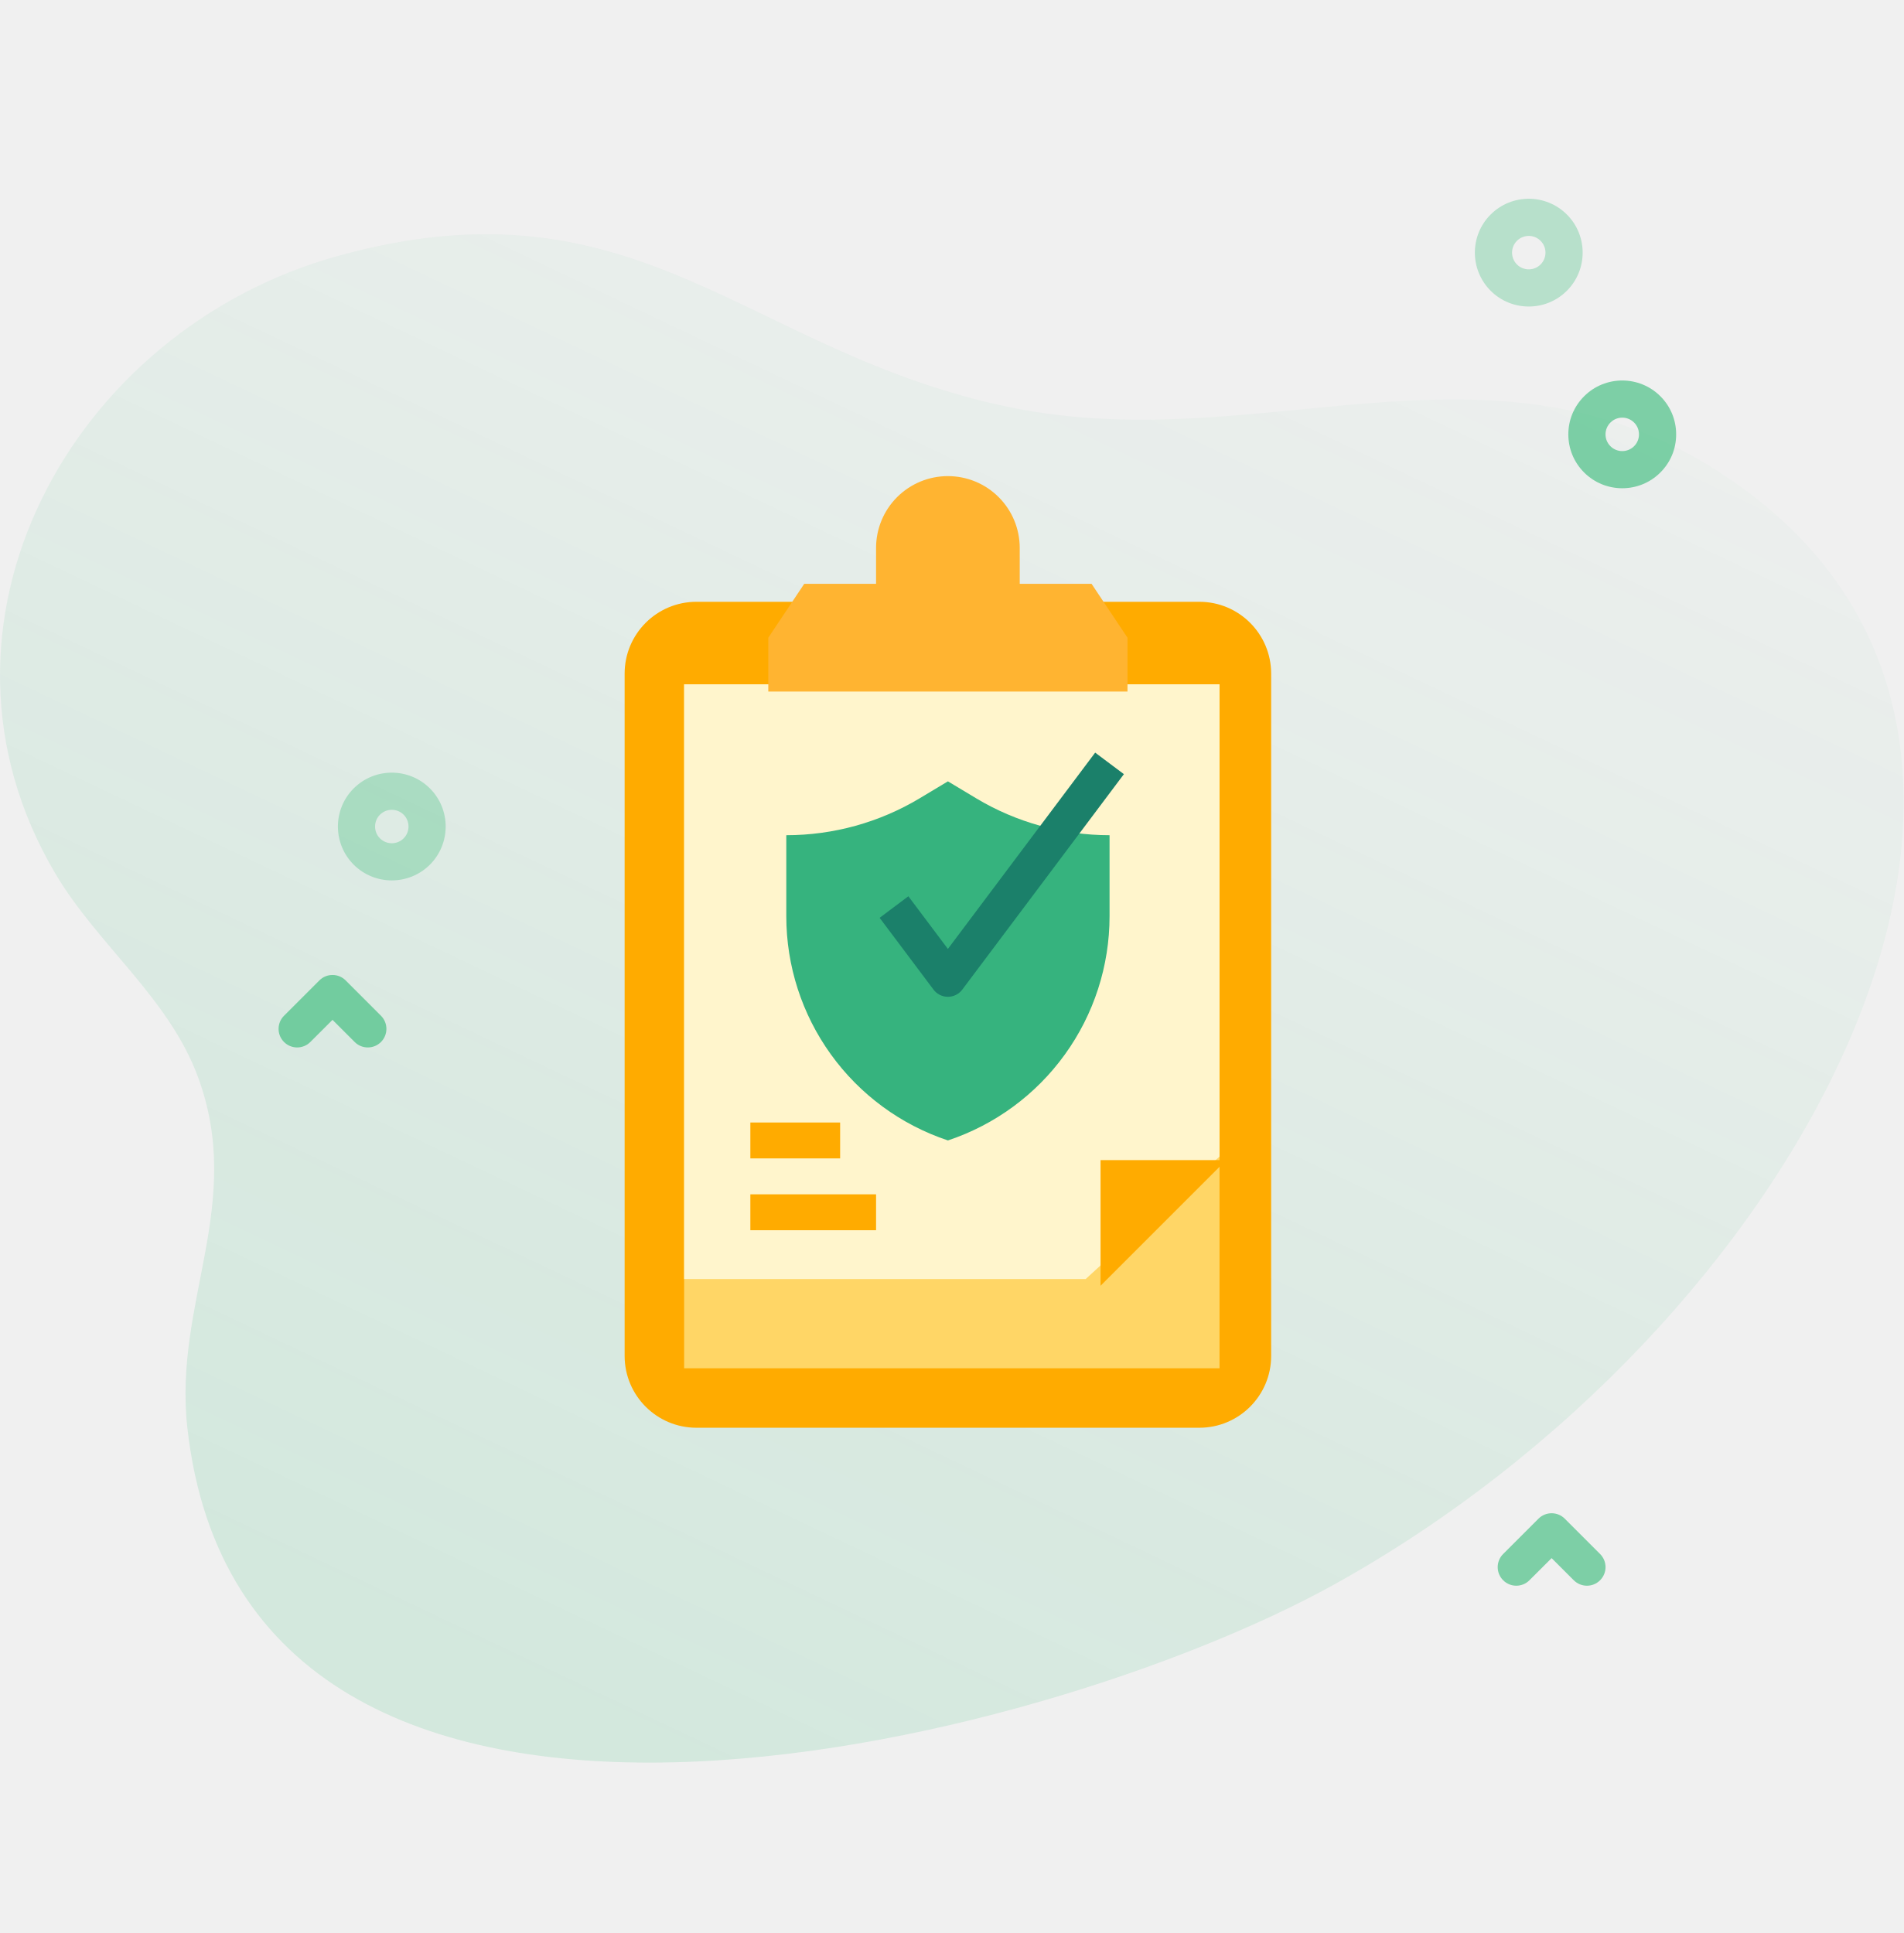
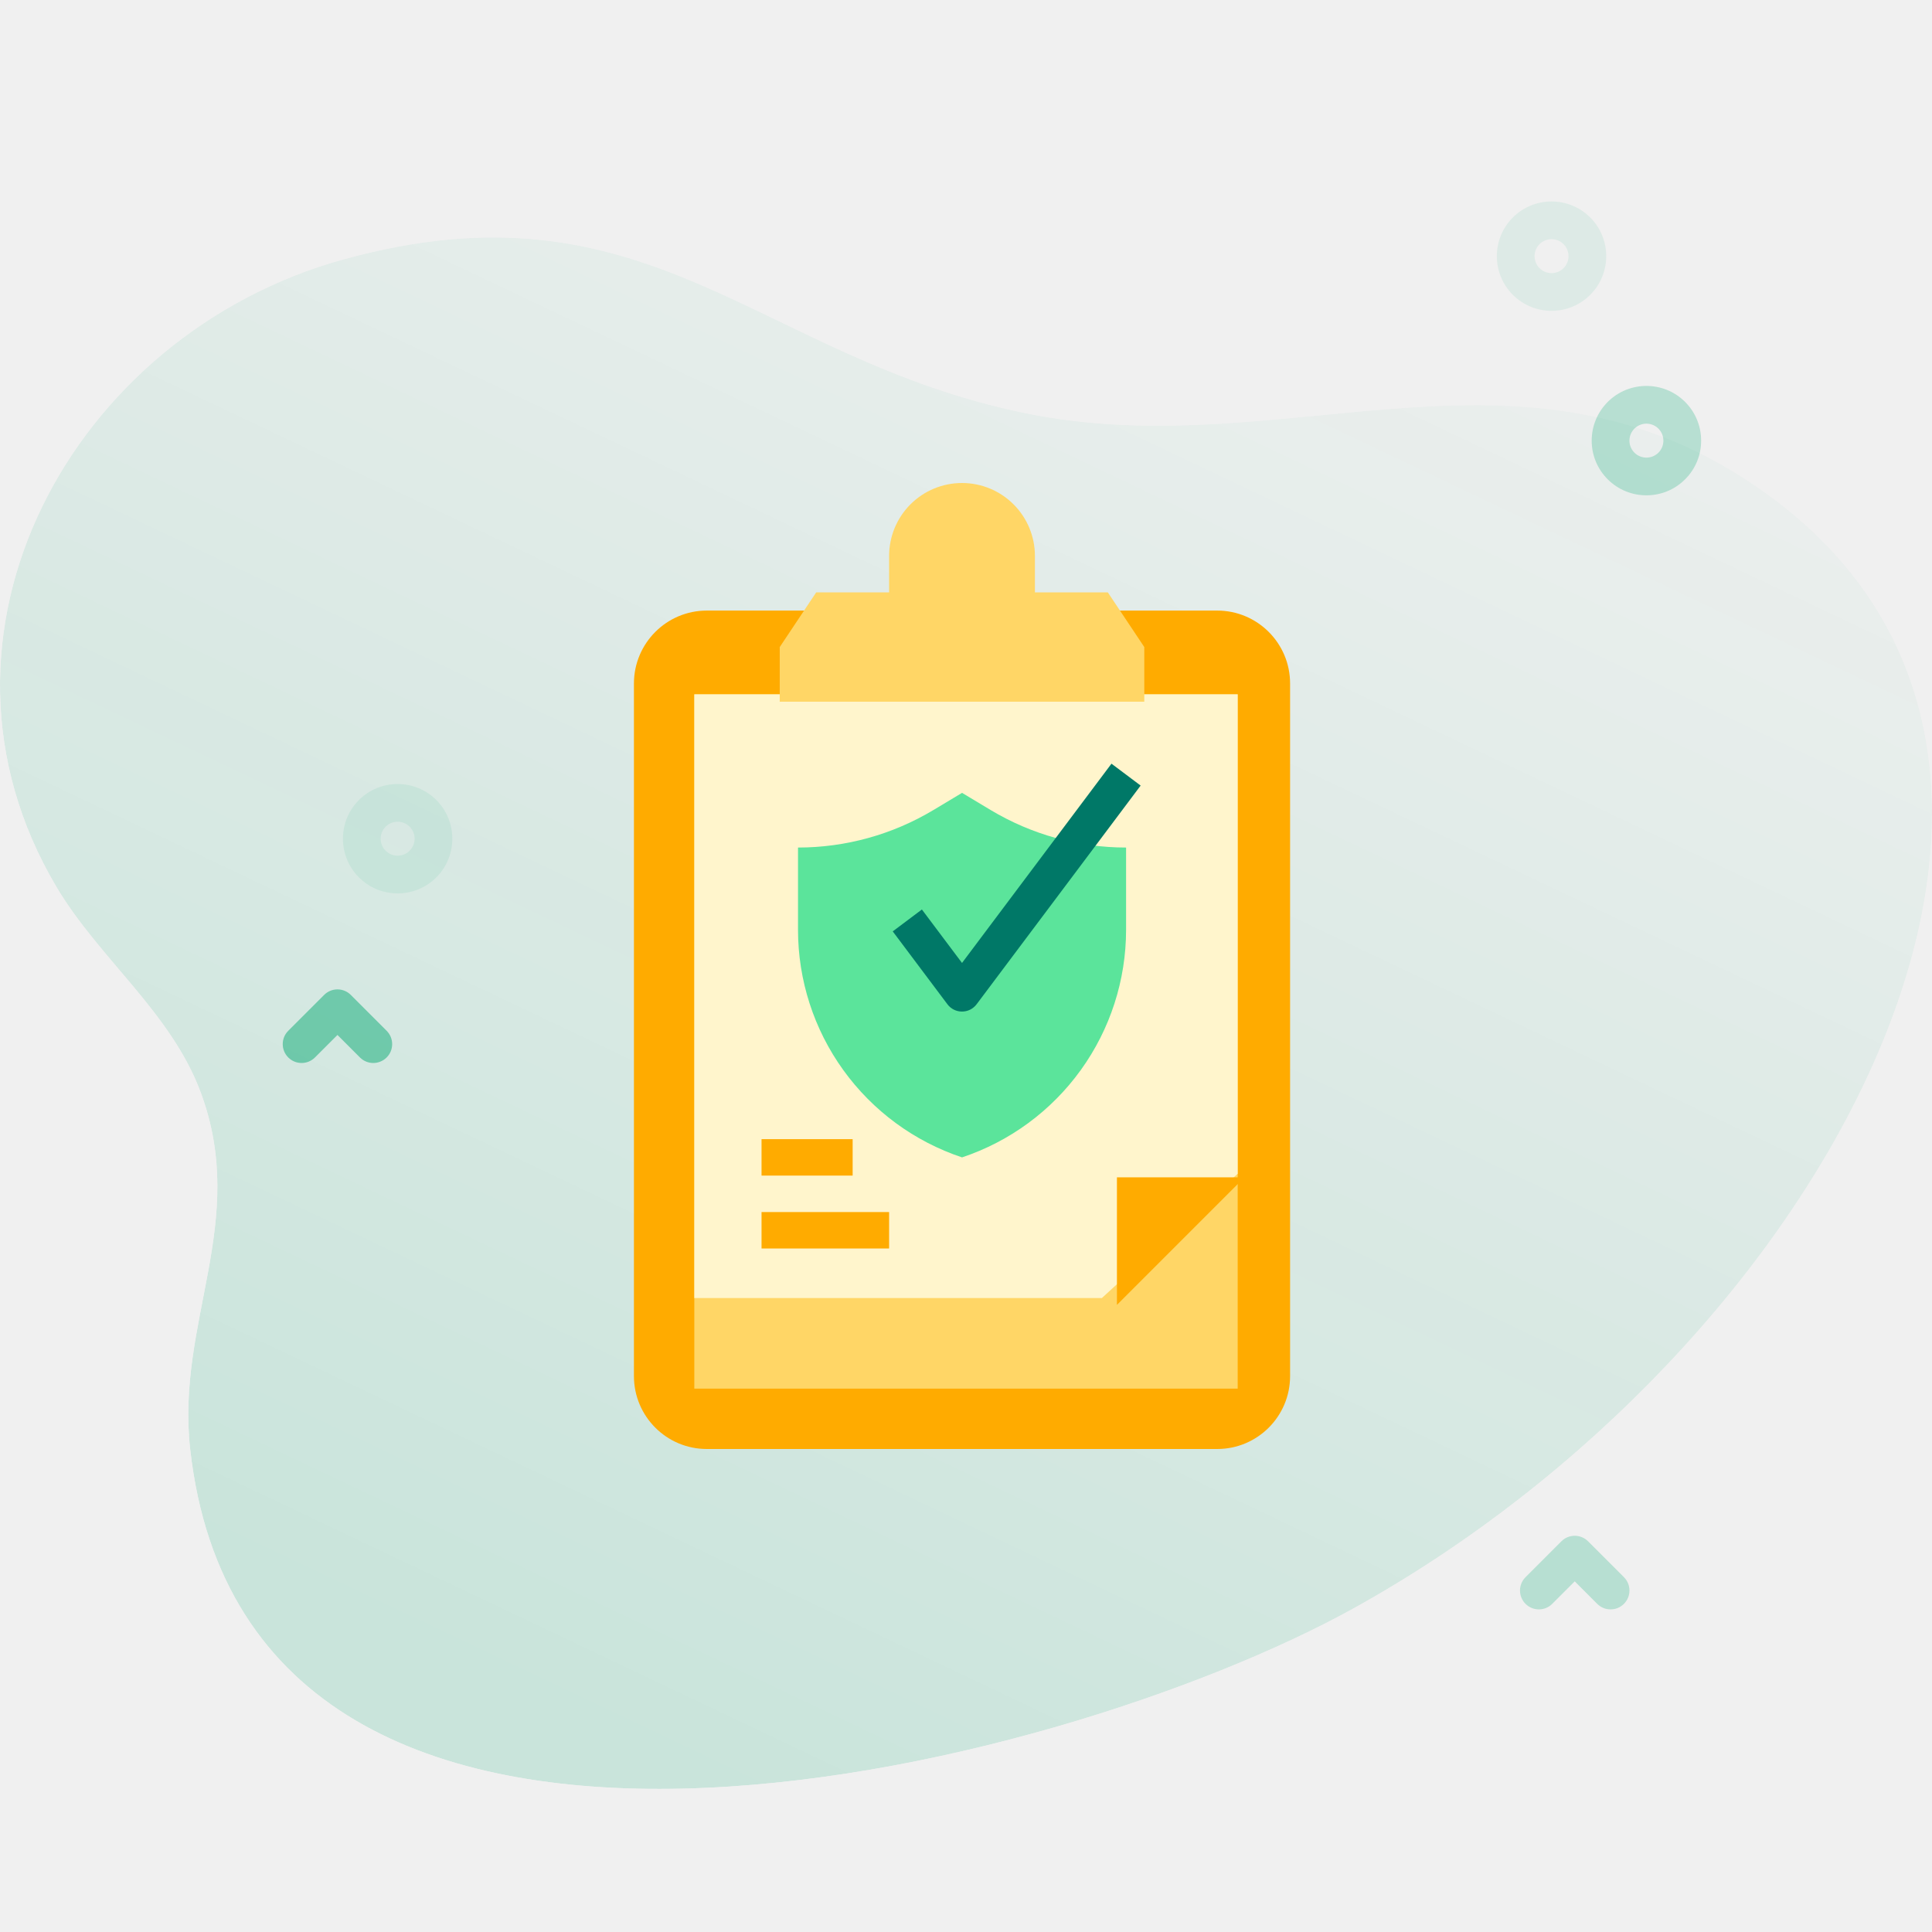
- <svg xmlns="http://www.w3.org/2000/svg" width="64" height="65" viewBox="0 0 64 65" fill="none">
+ <svg xmlns="http://www.w3.org/2000/svg" width="64" height="64" viewBox="0 0 64 64" fill="none">
  <g clip-path="url(#clip0_296_3262)">
-     <path d="M58.934 16.674C50.757 10.388 42.826 15.511 33.98 13.7C25.069 11.875 21.519 5.8 11.37 8.604C2.38 11.088 -3.075 21.048 1.867 29.386C3.275 31.763 5.675 33.555 6.655 36.214C8.237 40.503 5.829 43.795 6.299 48.01C8.25 65.523 34.996 58.74 44.837 53.291C60.27 44.746 70.712 25.729 58.934 16.674Z" fill="url(#paint0_linear_296_3262)" fill-opacity="0.12" />
-     <path opacity="0.24" d="M51.397 10.307C50.932 10.307 50.468 10.13 50.115 9.777C49.408 9.07 49.408 7.92 50.115 7.214C50.822 6.507 51.972 6.507 52.678 7.214C53.385 7.92 53.385 9.07 52.678 9.777C52.325 10.13 51.861 10.307 51.397 10.307ZM51.397 7.933C51.253 7.933 51.109 7.988 50.999 8.098C50.78 8.317 50.78 8.674 50.999 8.893C51.218 9.112 51.575 9.112 51.794 8.893C52.014 8.674 52.014 8.317 51.794 8.098C51.685 7.988 51.541 7.933 51.397 7.933Z" fill="#00AB55" />
-     <path opacity="0.48" d="M54.54 16.418C54.076 16.418 53.612 16.242 53.258 15.888C52.916 15.546 52.727 15.091 52.727 14.607C52.727 14.122 52.916 13.667 53.258 13.325C53.965 12.618 55.115 12.618 55.822 13.325C56.164 13.667 56.352 14.122 56.352 14.607C56.352 15.091 56.164 15.546 55.821 15.888C55.468 16.241 55.004 16.418 54.54 16.418ZM54.54 14.044C54.396 14.044 54.252 14.099 54.142 14.209C54.036 14.315 53.977 14.456 53.977 14.607C53.977 14.757 54.036 14.898 54.142 15.004C54.362 15.224 54.718 15.224 54.938 15.004C55.044 14.898 55.102 14.757 55.102 14.607C55.102 14.456 55.044 14.315 54.938 14.209C54.828 14.099 54.684 14.044 54.54 14.044Z" fill="#00AB55" />
-     <path opacity="0.24" d="M13.172 29.605C12.708 29.605 12.244 29.428 11.89 29.075C11.184 28.368 11.184 27.218 11.89 26.512C12.597 25.805 13.747 25.805 14.454 26.512C15.16 27.218 15.16 28.368 14.454 29.075C14.1 29.428 13.636 29.605 13.172 29.605ZM13.172 27.231C13.028 27.231 12.884 27.286 12.774 27.395C12.555 27.615 12.555 27.972 12.774 28.191C12.993 28.41 13.35 28.41 13.57 28.191C13.789 27.972 13.789 27.615 13.57 27.395C13.46 27.286 13.316 27.231 13.172 27.231Z" fill="#00AB55" />
-     <path opacity="0.48" d="M12.366 35.222C12.206 35.222 12.046 35.161 11.924 35.039L11.179 34.294L10.433 35.039C10.189 35.283 9.793 35.283 9.549 35.039C9.305 34.795 9.305 34.4 9.549 34.156L10.737 32.968C10.981 32.724 11.377 32.724 11.621 32.968L12.808 34.156C13.052 34.4 13.052 34.795 12.808 35.039C12.686 35.161 12.526 35.222 12.366 35.222Z" fill="#00AB55" />
-     <path opacity="0.48" d="M53.352 53.322C53.193 53.322 53.033 53.261 52.91 53.139L52.165 52.394L51.419 53.139C51.175 53.383 50.78 53.383 50.536 53.139C50.291 52.895 50.291 52.499 50.536 52.255L51.723 51.068C51.967 50.824 52.363 50.824 52.607 51.068L53.794 52.255C54.039 52.5 54.039 52.895 53.794 53.139C53.672 53.261 53.513 53.322 53.352 53.322Z" fill="#00AB55" />
-     <path d="M40.321 20.236H23.415C22.081 20.236 21 21.317 21 22.651V45.595C21 46.928 22.081 48.01 23.415 48.01H40.321C41.655 48.01 42.736 46.928 42.736 45.595V22.651C42.736 21.317 41.655 20.236 40.321 20.236Z" fill="#FFAB00" />
-     <path d="M23 23.01H41V46.01H23V23.01Z" fill="#FFD666" />
-     <path d="M36.5 43.01H23V23.01H41V38.892L36.5 43.01Z" fill="#FFF5CC" />
-     <path d="M34.283 19.632V18.425C34.283 17.784 34.029 17.17 33.575 16.717C33.123 16.264 32.508 16.01 31.868 16.01C31.227 16.01 30.613 16.264 30.16 16.717C29.707 17.17 29.453 17.784 29.453 18.425V19.632H27.038L25.83 21.444V23.255H37.906V21.444L36.698 19.632H34.283Z" fill="#FFB431" />
-     <path d="M37 43.236V39.01H41.226L37 43.236Z" fill="#FFAB00" />
-     <path d="M31.869 38.349C30.286 37.822 28.91 36.81 27.935 35.457C26.959 34.104 26.435 32.478 26.435 30.81V28.085C28.015 28.085 29.566 27.656 30.921 26.843L31.869 26.274L32.816 26.843C34.172 27.656 35.722 28.085 37.303 28.085V30.81C37.303 32.478 36.778 34.104 35.802 35.457C34.827 36.81 33.451 37.822 31.869 38.349Z" fill="#36B37E" />
-     <path d="M31.868 33.519C31.774 33.519 31.681 33.497 31.598 33.455C31.514 33.413 31.441 33.353 31.385 33.278L29.573 30.863L30.539 30.138L31.868 31.909L36.819 25.308L37.785 26.032L32.351 33.278C32.294 33.353 32.221 33.413 32.138 33.455C32.054 33.497 31.961 33.519 31.868 33.519Z" fill="#1B806A" />
-     <path d="M25.227 37.746H28.245V38.953H25.227V37.746Z" fill="#FFAB00" />
-     <path d="M25.227 40.161H29.453V41.368H25.227V40.161Z" fill="#FFAB00" />
+     <mask id="mask0_296_3262" style="mask-type:alpha" maskUnits="userSpaceOnUse" x="0" y="7" width="64" height="53">
+       <path d="M58.934 16.664C50.757 10.378 42.826 15.501 33.98 13.69C25.069 11.865 21.519 5.79 11.37 8.594C2.38 11.078 -3.075 21.038 1.867 29.376C3.275 31.753 5.675 33.545 6.655 36.204C8.237 40.493 5.829 43.785 6.299 48C8.25 65.513 34.996 58.73 44.837 53.281C60.27 44.736 70.712 25.719 58.934 16.664Z" fill="url(#paint0_linear_296_3262)" fill-opacity="0.16" />
+     </mask>
+     <g mask="url(#mask0_296_3262)">
+       <path d="M58.934 16.664C50.757 10.378 42.826 15.501 33.98 13.69C25.069 11.865 21.519 5.79 11.37 8.594C2.38 11.078 -3.075 21.038 1.867 29.376C3.275 31.753 5.675 33.545 6.655 36.204C8.237 40.493 5.829 43.785 6.299 48C8.25 65.513 34.996 58.73 44.837 53.281C60.27 44.736 70.712 25.719 58.934 16.664Z" fill="#00A76F" />
+     </g>
+     <path opacity="0.08" d="M51.397 10.297C50.932 10.297 50.468 10.12 50.115 9.767C49.408 9.06 49.408 7.911 50.115 7.204C50.822 6.497 51.972 6.497 52.678 7.204C53.385 7.911 53.385 9.06 52.678 9.767C52.325 10.12 51.861 10.297 51.397 10.297ZM51.397 7.923C51.253 7.923 51.109 7.978 50.999 8.088C50.78 8.307 50.78 8.664 50.999 8.883C51.218 9.102 51.575 9.103 51.794 8.883C52.014 8.664 52.014 8.307 51.794 8.088C51.685 7.978 51.541 7.923 51.397 7.923Z" fill="#00A76F" />
+     <path opacity="0.24" d="M54.54 16.408C54.076 16.409 53.612 16.232 53.258 15.878C52.916 15.536 52.727 15.081 52.727 14.597C52.727 14.113 52.916 13.658 53.258 13.315C53.965 12.608 55.115 12.608 55.822 13.315C56.164 13.658 56.352 14.113 56.352 14.597C56.352 15.081 56.164 15.536 55.821 15.878C55.468 16.232 55.004 16.408 54.54 16.408ZM54.54 14.034C54.396 14.034 54.252 14.089 54.142 14.199C54.036 14.305 53.977 14.447 53.977 14.597C53.977 14.747 54.036 14.888 54.142 14.995C54.362 15.214 54.718 15.214 54.938 14.995C55.044 14.888 55.102 14.747 55.102 14.597C55.102 14.447 55.044 14.305 54.938 14.199C54.828 14.089 54.684 14.034 54.54 14.034Z" fill="#00A76F" />
+     <path opacity="0.08" d="M13.172 29.595C12.708 29.595 12.244 29.418 11.89 29.065C11.184 28.358 11.184 27.208 11.89 26.502C12.597 25.795 13.747 25.795 14.454 26.502C15.16 27.209 15.16 28.358 14.454 29.065C14.1 29.418 13.636 29.595 13.172 29.595ZM13.172 27.221C13.028 27.221 12.884 27.276 12.774 27.386C12.555 27.605 12.555 27.962 12.774 28.181C12.993 28.401 13.35 28.4 13.57 28.181C13.789 27.962 13.789 27.605 13.57 27.386C13.46 27.276 13.316 27.221 13.172 27.221Z" fill="#00A76F" />
+     <path opacity="0.48" d="M12.366 35.213C12.206 35.213 12.046 35.152 11.924 35.03L11.179 34.284L10.433 35.03C10.189 35.274 9.793 35.274 9.549 35.03C9.305 34.785 9.305 34.39 9.549 34.146L10.737 32.958C10.981 32.714 11.377 32.714 11.621 32.958L12.808 34.146C13.052 34.39 13.052 34.786 12.808 35.03C12.686 35.151 12.526 35.213 12.366 35.213Z" fill="#00A76F" />
+     <path opacity="0.24" d="M53.352 53.313C53.193 53.313 53.033 53.252 52.91 53.13L52.165 52.384L51.419 53.13C51.175 53.374 50.78 53.374 50.536 53.13C50.291 52.886 50.291 52.49 50.536 52.246L51.723 51.058C51.967 50.814 52.363 50.814 52.607 51.058L53.794 52.246C54.039 52.49 54.039 52.886 53.794 53.13C53.672 53.252 53.513 53.313 53.352 53.313Z" fill="#00A76F" />
+     <path d="M40.321 20.226H23.415C22.081 20.226 21 21.308 21 22.642V45.585C21 46.919 22.081 48 23.415 48H40.321C41.655 48 42.736 46.919 42.736 45.585V22.642C42.736 21.308 41.655 20.226 40.321 20.226Z" fill="#FFAB00" />
+     <path d="M23 23H41V46H23V23Z" fill="#FFD666" />
+     <path d="M36.5 43H23V23H41V38.882L36.5 43Z" fill="#FFF5CC" />
+     <path d="M34.283 19.623V18.415C34.283 17.775 34.029 17.16 33.575 16.707C33.123 16.254 32.508 16 31.868 16C31.227 16 30.613 16.254 30.16 16.707C29.707 17.16 29.453 17.775 29.453 18.415V19.623H27.038L25.83 21.434V23.245H37.906V21.434L36.698 19.623H34.283Z" fill="#FFD666" />
+     <path d="M37 43.226V39H41.226L37 43.226Z" fill="#FFAB00" />
+     <path d="M31.869 38.34C30.286 37.812 28.91 36.8 27.935 35.447C26.959 34.094 26.435 32.468 26.435 30.8V28.076C28.015 28.076 29.566 27.646 30.921 26.833L31.869 26.264L32.816 26.833C34.172 27.646 35.722 28.076 37.303 28.076V30.8C37.303 32.468 36.778 34.094 35.802 35.447C34.827 36.8 33.451 37.812 31.869 38.34Z" fill="#5BE49B" />
+     <path d="M31.868 33.509C31.774 33.509 31.681 33.488 31.598 33.446C31.514 33.404 31.441 33.343 31.385 33.268L29.573 30.853L30.539 30.128L31.868 31.899L36.819 25.298L37.785 26.023L32.351 33.268C32.294 33.343 32.221 33.404 32.138 33.446C32.054 33.488 31.961 33.509 31.868 33.509Z" fill="#007867" />
+     <path d="M25.227 37.736H28.245V38.943H25.227V37.736Z" fill="#FFAB00" />
+     <path d="M25.227 40.151H29.453V41.358H25.227V40.151Z" fill="#FFAB00" />
  </g>
  <defs>
-     <linearGradient id="paint0_linear_296_3262" x1="43.841" y1="68.412" x2="70.198" y2="12.931" gradientUnits="userSpaceOnUse">
-       <stop stop-color="#00AB55" />
-       <stop offset="1" stop-color="#00AB55" stop-opacity="0.01" />
+     <linearGradient id="paint0_linear_296_3262" x1="43.841" y1="68.401" x2="70.198" y2="12.921" gradientUnits="userSpaceOnUse">
+       <stop />
+       <stop offset="1" stop-opacity="0.01" />
    </linearGradient>
    <clipPath id="clip0_296_3262">
-       <rect width="64" height="64" fill="white" transform="translate(0 0.00976562)" />
+       <rect width="64" height="64" fill="white" />
    </clipPath>
  </defs>
</svg>
